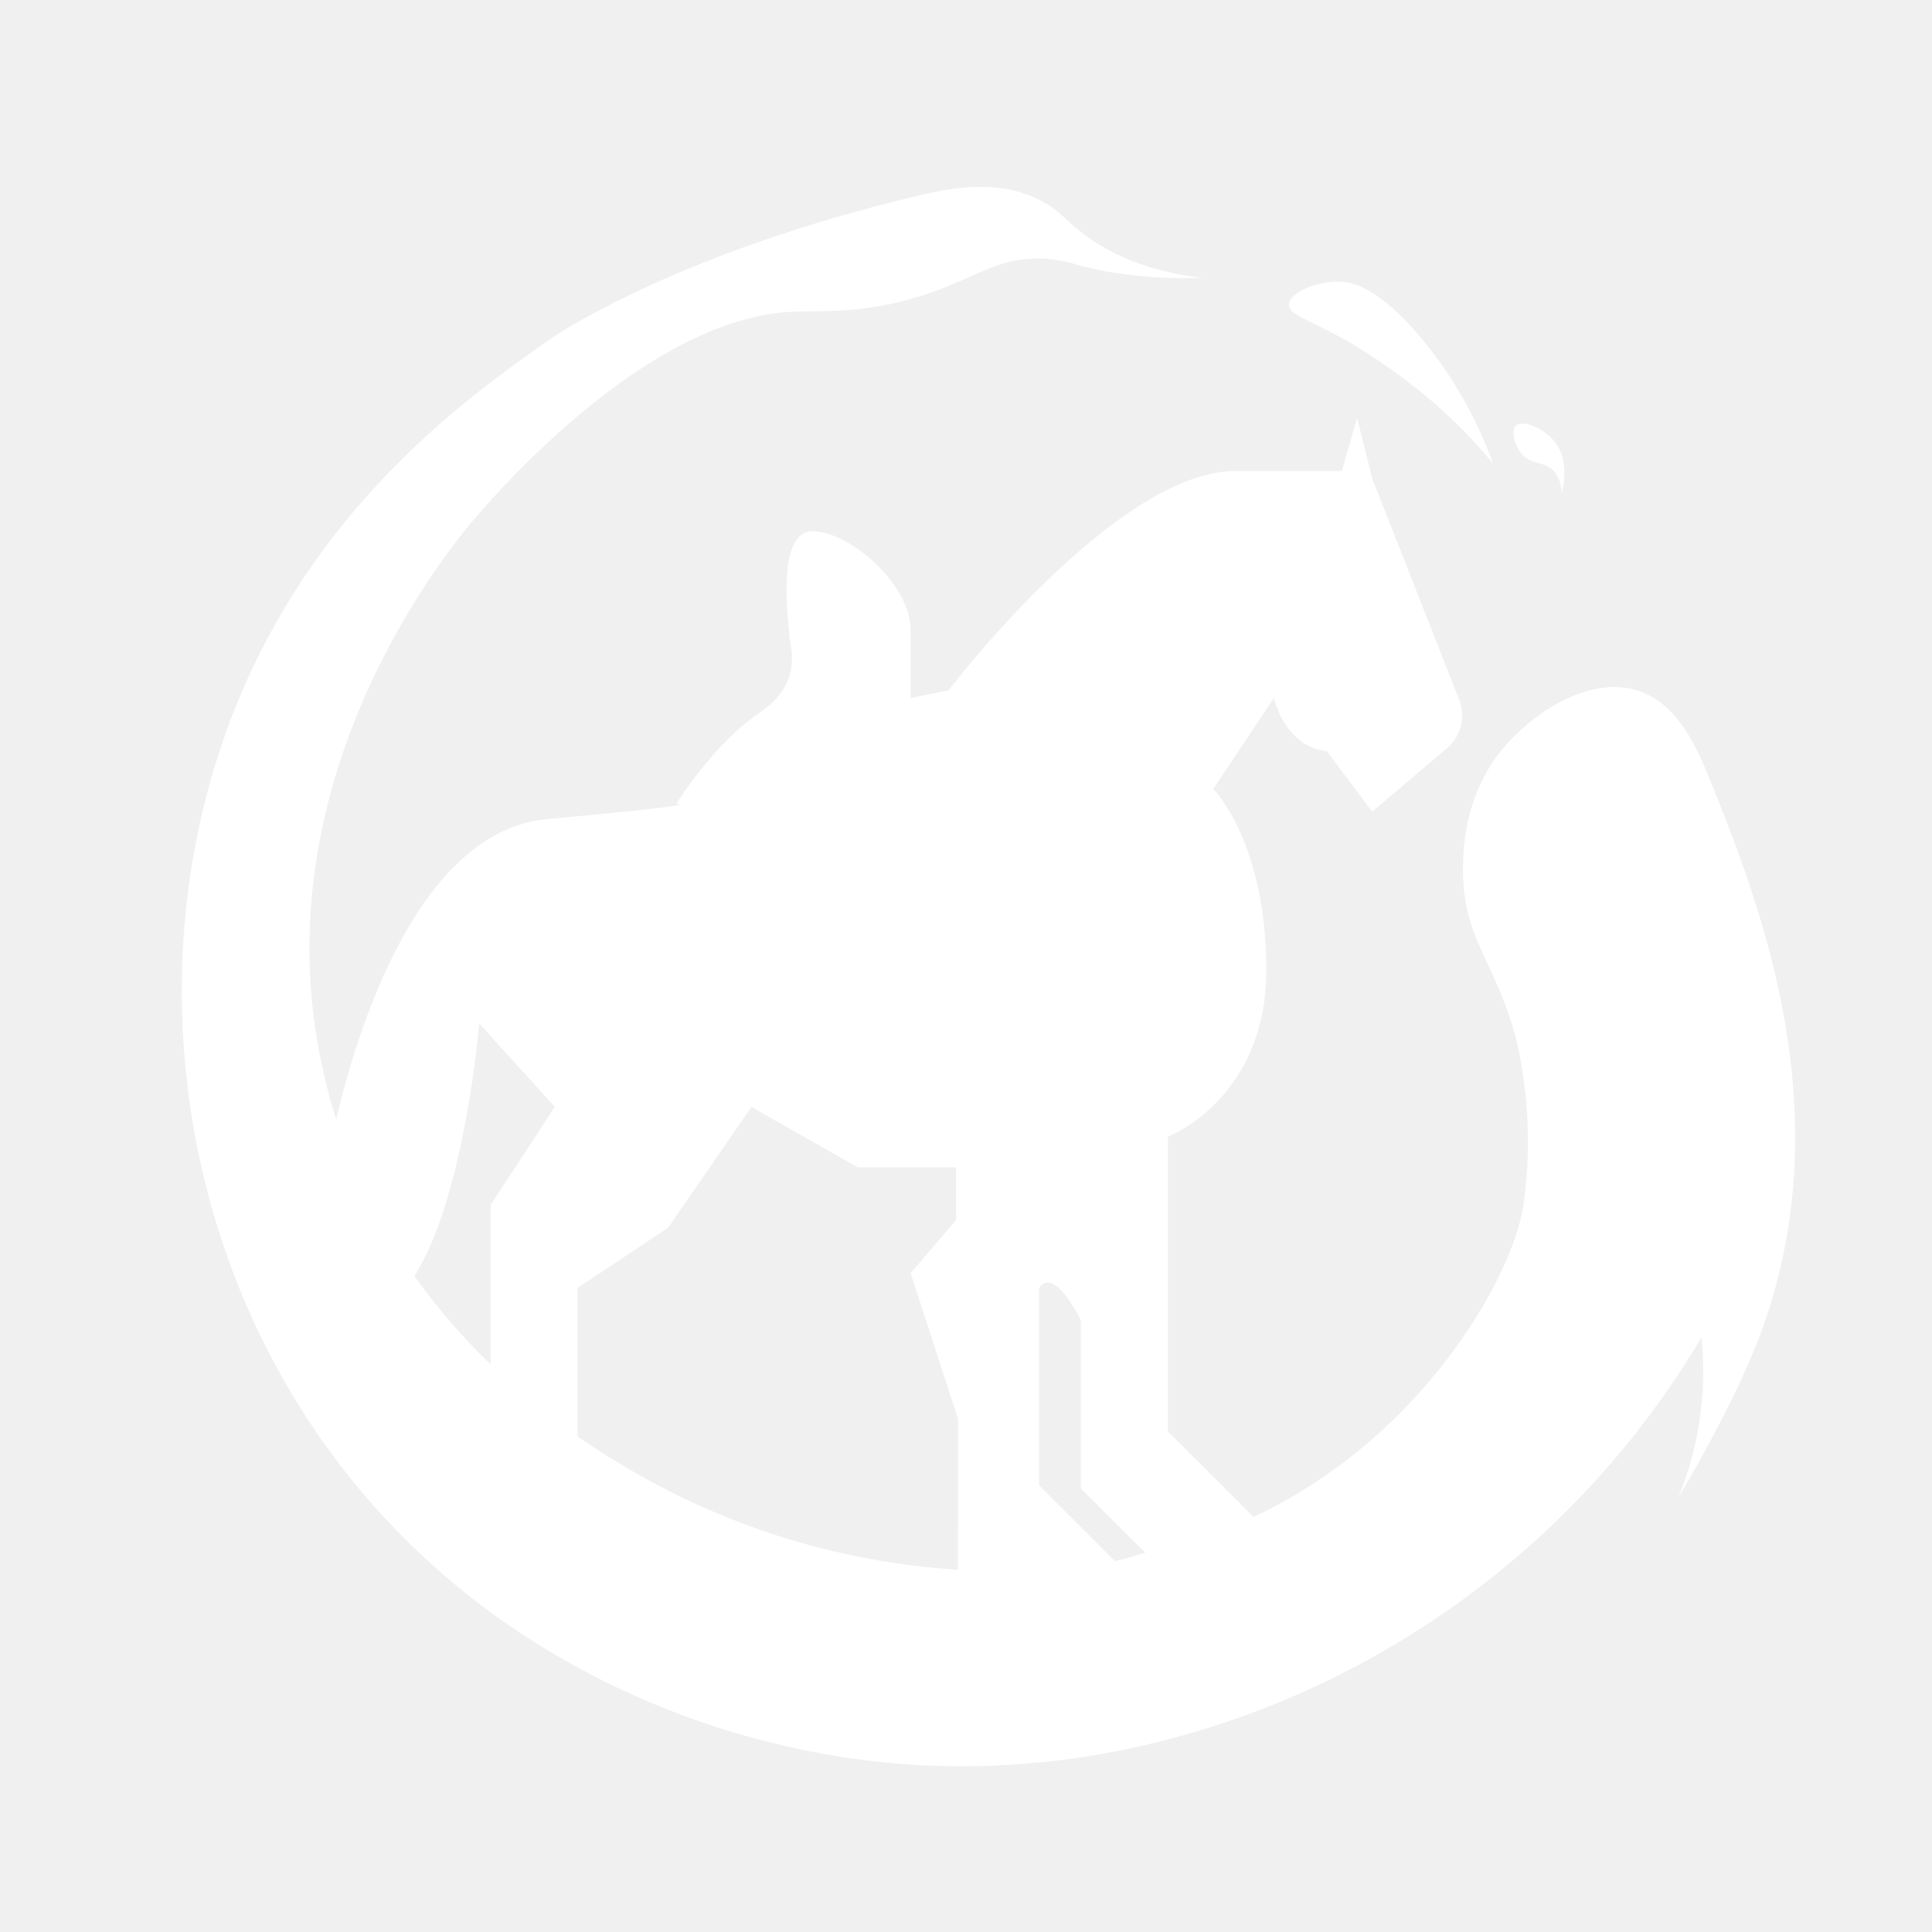
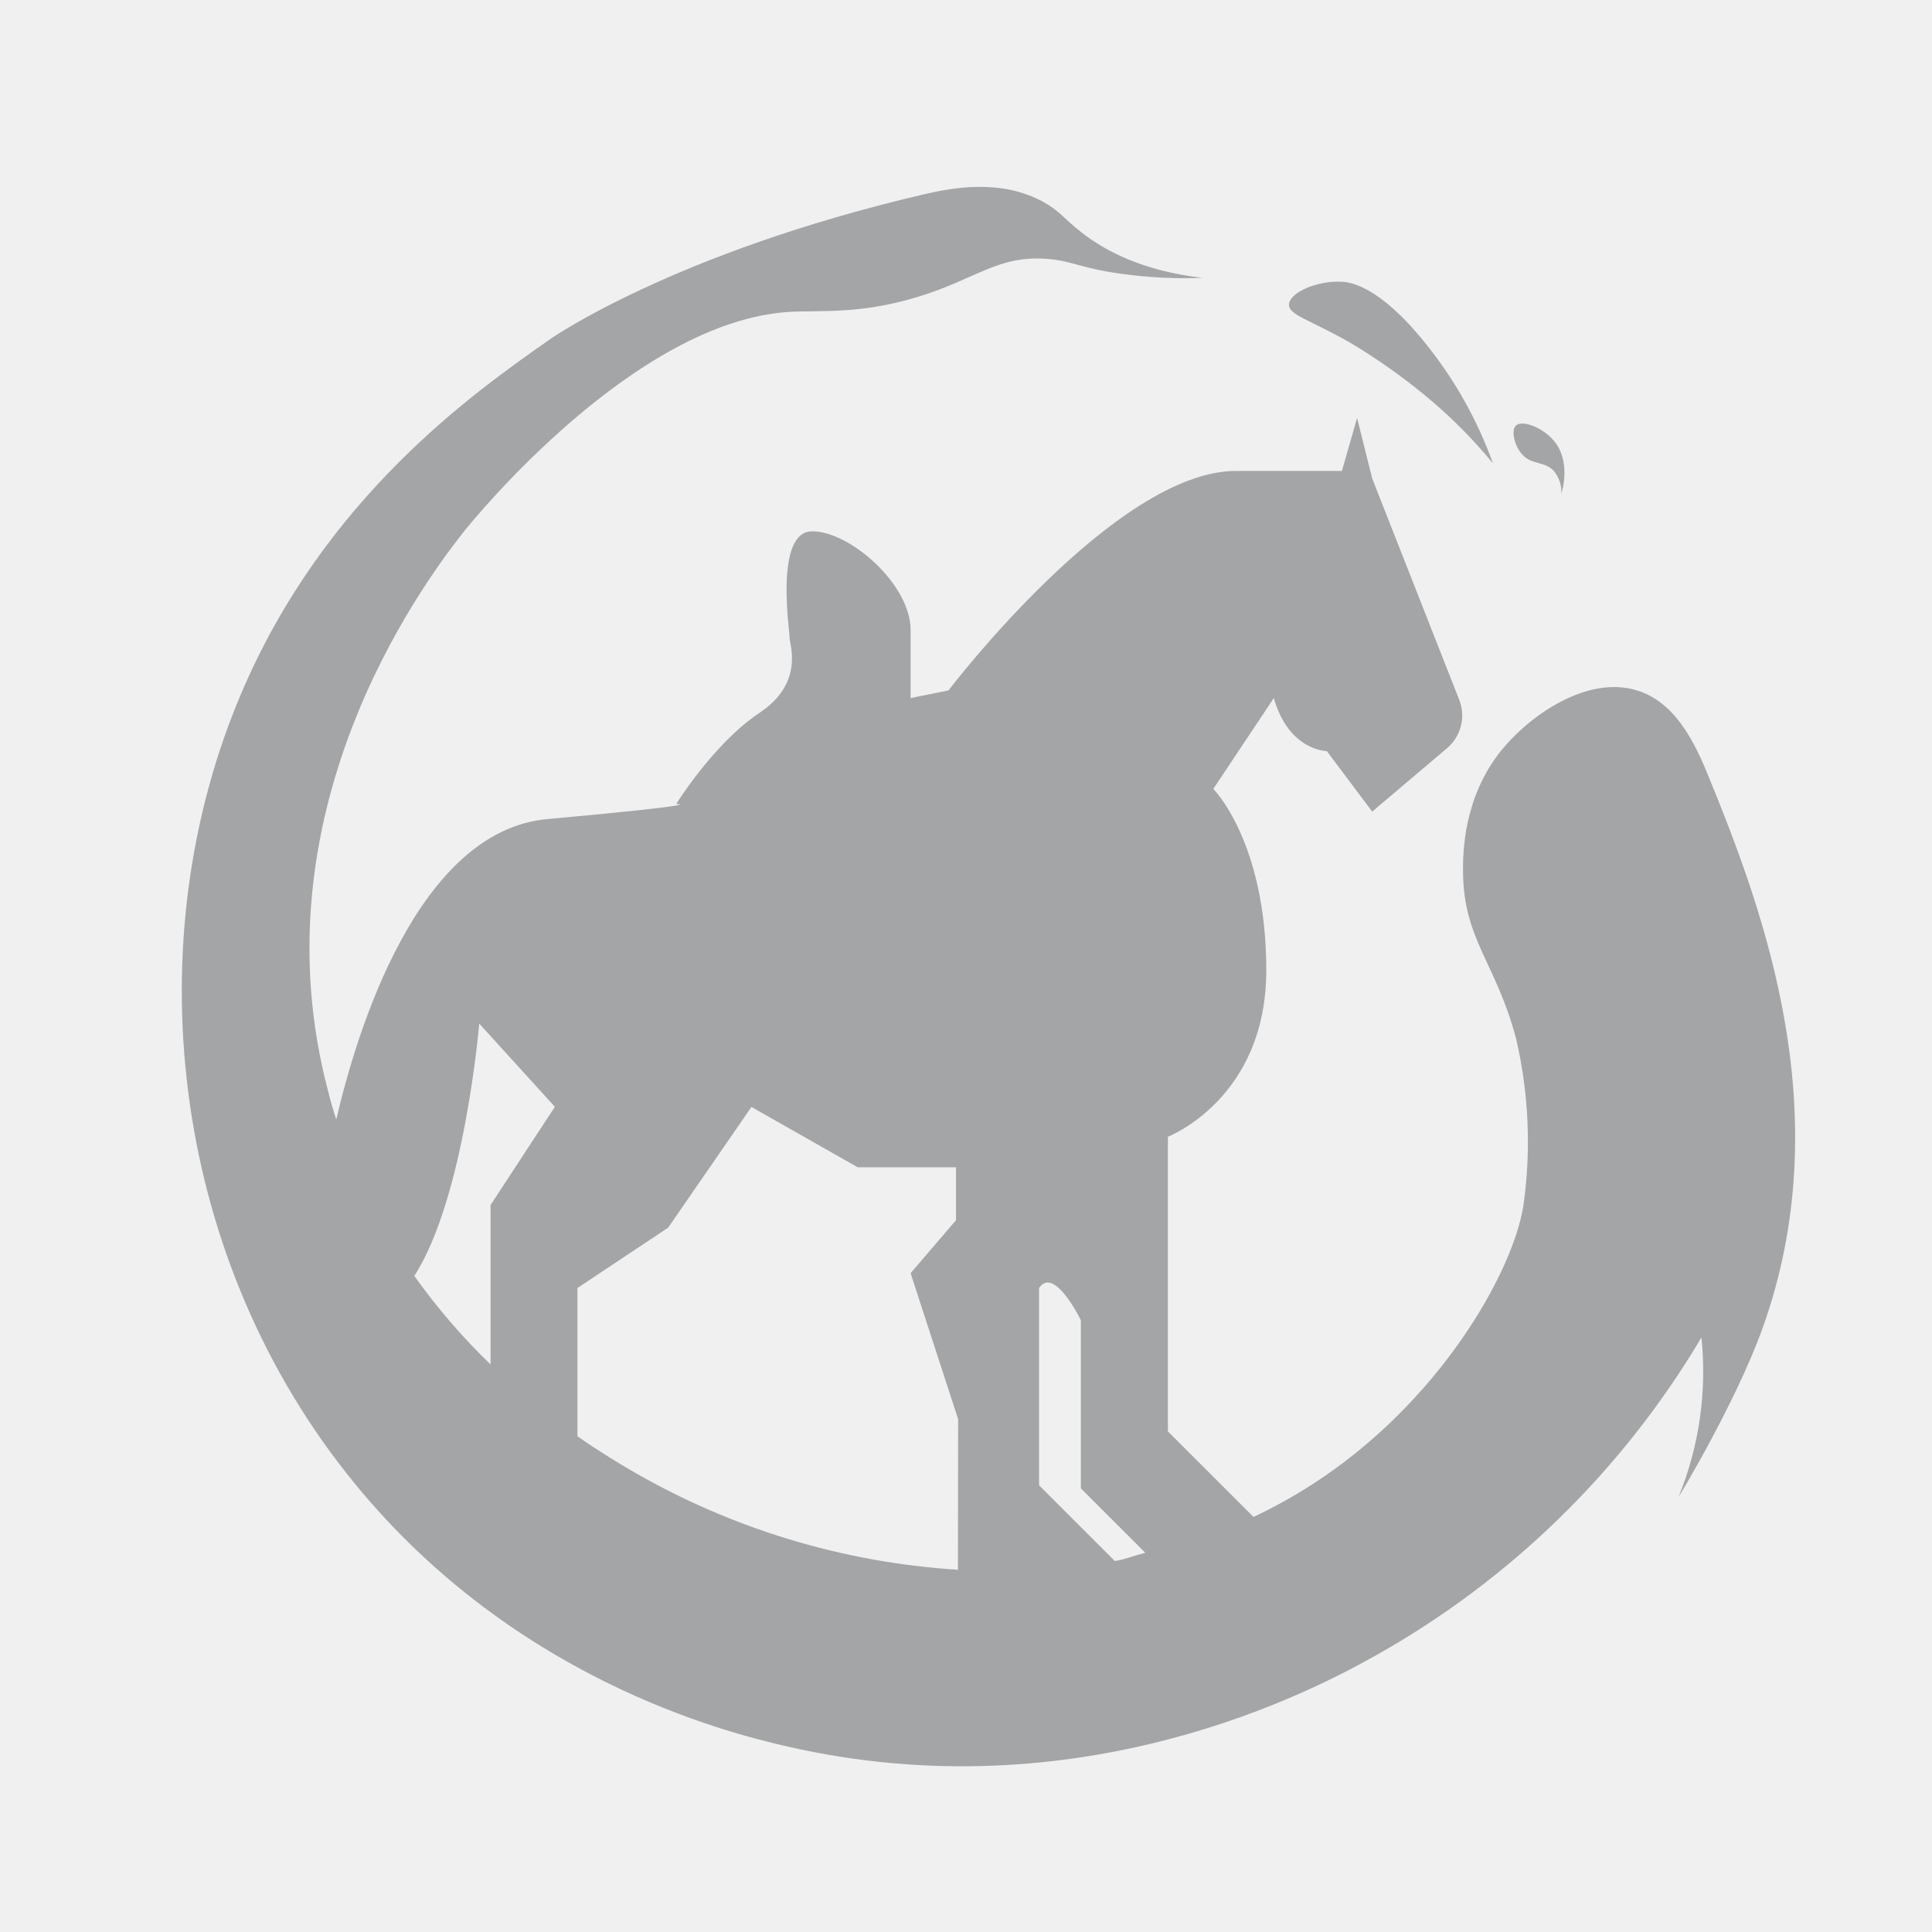
<svg xmlns="http://www.w3.org/2000/svg" width="40" height="40" viewBox="0 0 40 40" fill="none">
-   <path d="M33.895 14.295C32.872 13.977 31.682 14.795 31.073 15.548C30.297 16.523 30.288 17.652 30.29 18.048C30.3 19.452 30.967 19.925 31.387 21.495C31.651 22.625 31.704 23.793 31.543 24.942C31.338 26.315 29.815 29.035 27.157 30.74C26.77 30.988 26.369 31.211 25.953 31.407L24.18 29.635V23.535C24.18 23.535 26.217 22.752 26.217 20.088C26.217 17.425 25.12 16.333 25.12 16.333L26.373 14.453C26.687 15.55 27.47 15.55 27.47 15.55L28.41 16.803L29.958 15.492C30.1 15.372 30.2 15.212 30.246 15.033C30.292 14.853 30.28 14.664 30.213 14.492L28.41 9.907L28.097 8.653L27.783 9.75H25.59C23.09 9.75 19.637 14.295 19.637 14.295L18.853 14.452V13.042C18.853 12.1 17.6 11 16.817 11C16.033 11 16.347 13.038 16.347 13.195C16.347 13.352 16.66 14.135 15.72 14.762C14.78 15.388 14 16.645 14 16.645C14 16.645 14.783 16.645 11.333 16.958C8.642 17.203 7.383 21.367 6.962 23.177C6.9 22.988 6.842 22.797 6.795 22.598C5.27 16.855 8.667 12.192 9.608 11C9.823 10.733 13.145 6.65 16.347 6.457C16.967 6.42 17.802 6.515 19.013 6.143C20.225 5.772 20.653 5.283 21.68 5.36C22.213 5.4 22.347 5.552 23.247 5.673C23.792 5.747 24.342 5.774 24.892 5.752C23.638 5.607 22.865 5.182 22.392 4.812C22.033 4.535 21.952 4.377 21.608 4.185C20.735 3.7 19.735 3.88 19.108 4.028C13.942 5.238 11.41 7.008 11.41 7.008C9.823 8.118 6.717 10.292 4.987 14.373C2.833 19.452 3.5 25.853 7.18 30.51C10.527 34.752 15.045 35.868 16.268 36.152C22.385 37.567 27.218 34.985 28.488 34.272C31.274 32.708 33.598 30.438 35.227 27.69C35.342 28.809 35.181 29.94 34.757 30.982C34.728 31.047 35.923 29.067 36.48 27.533C38.093 23.078 36.505 18.85 35.383 16.097C35.097 15.393 34.697 14.543 33.895 14.295ZM10.157 24.948V28.25C9.575 27.689 9.047 27.075 8.578 26.417C9.622 24.797 9.922 21.192 9.922 21.192L11.488 22.915L10.157 24.948ZM19.833 32.5C17.443 32.35 15.12 31.643 13.052 30.435C12.823 30.3 12.433 30.07 11.955 29.737V26.667L13.833 25.418L15.558 22.918L17.757 24.167H19.793V25.263L18.853 26.36L19.837 29.382L19.833 32.5ZM23.697 32.153C23.442 32.217 23.34 32.272 23.082 32.32L21.513 30.752V26.667C21.827 26.197 22.378 27.333 22.378 27.333V30.815L23.712 32.148L23.697 32.153Z" fill="white" />
-   <path d="M27.783 5.833C27.267 5.805 26.698 6.058 26.687 6.303C26.677 6.522 27.113 6.617 27.94 7.087C28.487 7.412 29.009 7.779 29.5 8.183C30.015 8.606 30.487 9.079 30.91 9.593C30.584 8.687 30.107 7.841 29.5 7.093C28.542 5.903 27.943 5.843 27.783 5.833Z" fill="white" />
-   <path d="M31.387 8.81C31.278 8.913 31.352 9.252 31.543 9.437C31.735 9.622 31.983 9.552 32.17 9.75C32.279 9.881 32.335 10.049 32.327 10.22C32.352 10.137 32.522 9.54 32.17 9.123C31.94 8.85 31.515 8.688 31.387 8.81Z" fill="white" />
+   <path d="M33.895 14.295C32.872 13.977 31.682 14.795 31.073 15.548C30.297 16.523 30.288 17.652 30.29 18.048C30.3 19.452 30.967 19.925 31.387 21.495C31.651 22.625 31.704 23.793 31.543 24.942C31.338 26.315 29.815 29.035 27.157 30.74C26.77 30.988 26.369 31.211 25.953 31.407L24.18 29.635V23.535C24.18 23.535 26.217 22.752 26.217 20.088C26.217 17.425 25.12 16.333 25.12 16.333L26.373 14.453C26.687 15.55 27.47 15.55 27.47 15.55L28.41 16.803L29.958 15.492C30.1 15.372 30.2 15.212 30.246 15.033C30.292 14.853 30.28 14.664 30.213 14.492L28.41 9.907L28.097 8.653L27.783 9.75H25.59C23.09 9.75 19.637 14.295 19.637 14.295L18.853 14.452V13.042C18.853 12.1 17.6 11 16.817 11C16.033 11 16.347 13.038 16.347 13.195C16.347 13.352 16.66 14.135 15.72 14.762C14.78 15.388 14 16.645 14 16.645C14 16.645 14.783 16.645 11.333 16.958C8.642 17.203 7.383 21.367 6.962 23.177C6.9 22.988 6.842 22.797 6.795 22.598C5.27 16.855 8.667 12.192 9.608 11C9.823 10.733 13.145 6.65 16.347 6.457C16.967 6.42 17.802 6.515 19.013 6.143C20.225 5.772 20.653 5.283 21.68 5.36C22.213 5.4 22.347 5.552 23.247 5.673C23.792 5.747 24.342 5.774 24.892 5.752C23.638 5.607 22.865 5.182 22.392 4.812C22.033 4.535 21.952 4.377 21.608 4.185C20.735 3.7 19.735 3.88 19.108 4.028C13.942 5.238 11.41 7.008 11.41 7.008C9.823 8.118 6.717 10.292 4.987 14.373C2.833 19.452 3.5 25.853 7.18 30.51C10.527 34.752 15.045 35.868 16.268 36.152C22.385 37.567 27.218 34.985 28.488 34.272C31.274 32.708 33.598 30.438 35.227 27.69C35.342 28.809 35.181 29.94 34.757 30.982C34.728 31.047 35.923 29.067 36.48 27.533C38.093 23.078 36.505 18.85 35.383 16.097C35.097 15.393 34.697 14.543 33.895 14.295ZM10.157 24.948V28.25C9.575 27.689 9.047 27.075 8.578 26.417C9.622 24.797 9.922 21.192 9.922 21.192L11.488 22.915L10.157 24.948ZM19.833 32.5C17.443 32.35 15.12 31.643 13.052 30.435C12.823 30.3 12.433 30.07 11.955 29.737V26.667L13.833 25.418L15.558 22.918L17.757 24.167H19.793V25.263L18.853 26.36L19.837 29.382L19.833 32.5ZM23.697 32.153C23.442 32.217 23.34 32.272 23.082 32.32L21.513 30.752V26.667C21.827 26.197 22.378 27.333 22.378 27.333V30.815L23.712 32.148L23.697 32.153Z" fill="#A3A5A7" />
+   <path d="M27.783 5.833C27.267 5.805 26.698 6.058 26.687 6.303C26.677 6.522 27.113 6.617 27.94 7.087C28.487 7.412 29.009 7.779 29.5 8.183C30.015 8.606 30.487 9.079 30.91 9.593C30.584 8.687 30.107 7.841 29.5 7.093C28.542 5.903 27.943 5.843 27.783 5.833Z" fill="#A3A5A7" />
+   <path d="M31.387 8.81C31.278 8.913 31.352 9.252 31.543 9.437C31.735 9.622 31.983 9.552 32.17 9.75C32.279 9.881 32.335 10.049 32.327 10.22C32.352 10.137 32.522 9.54 32.17 9.123C31.94 8.85 31.515 8.688 31.387 8.81Z" fill="#A3A5A7" />
</svg>
